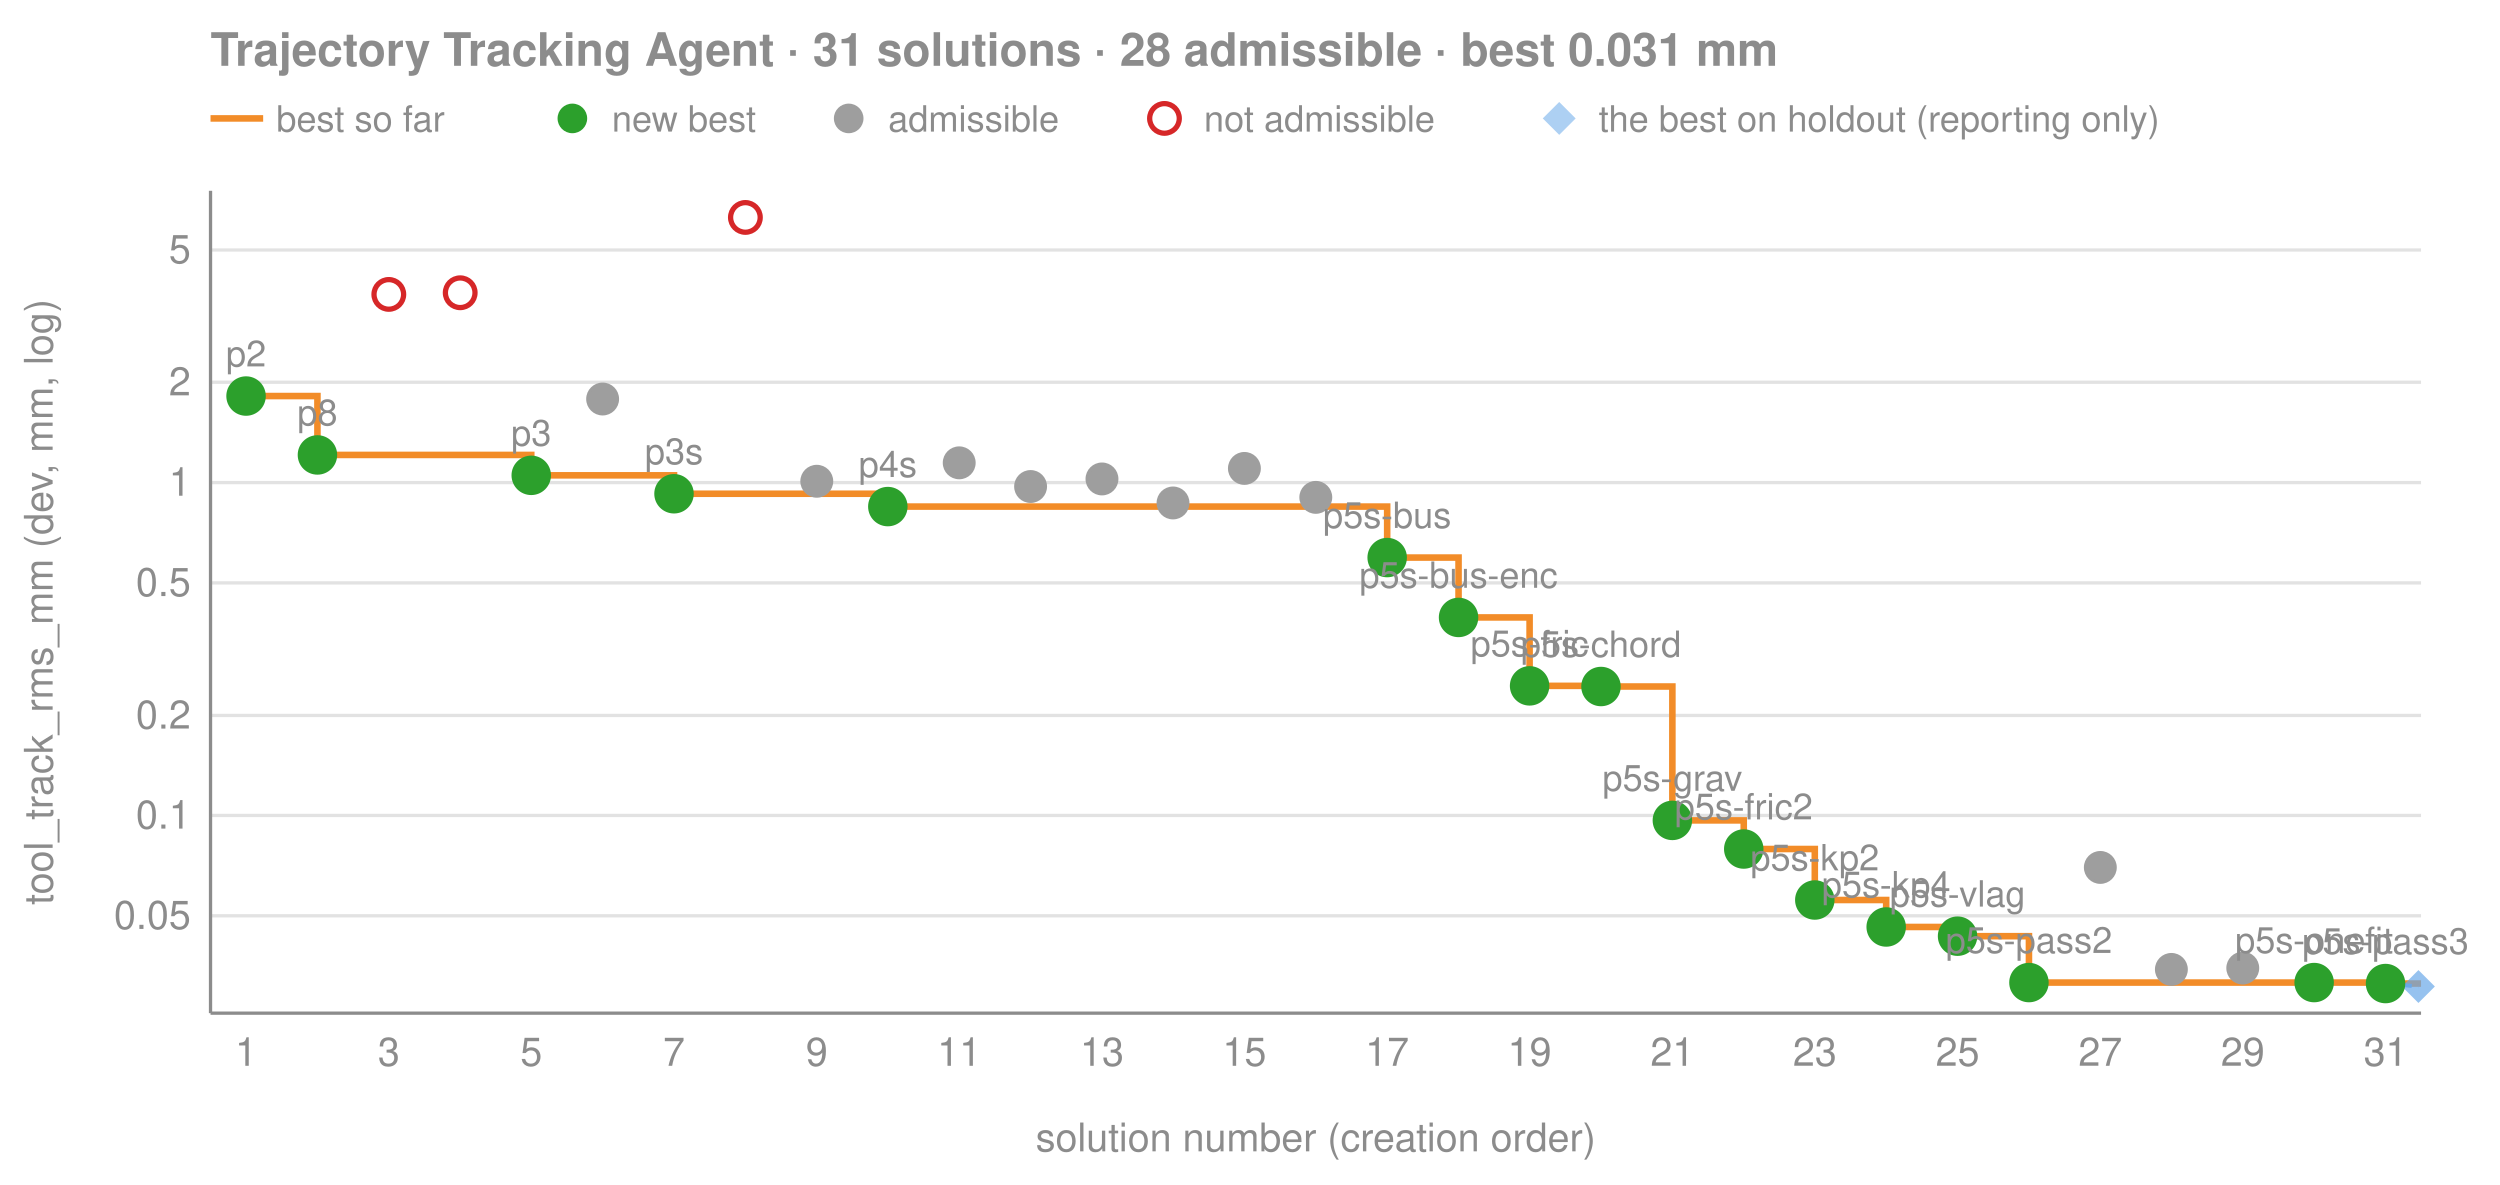
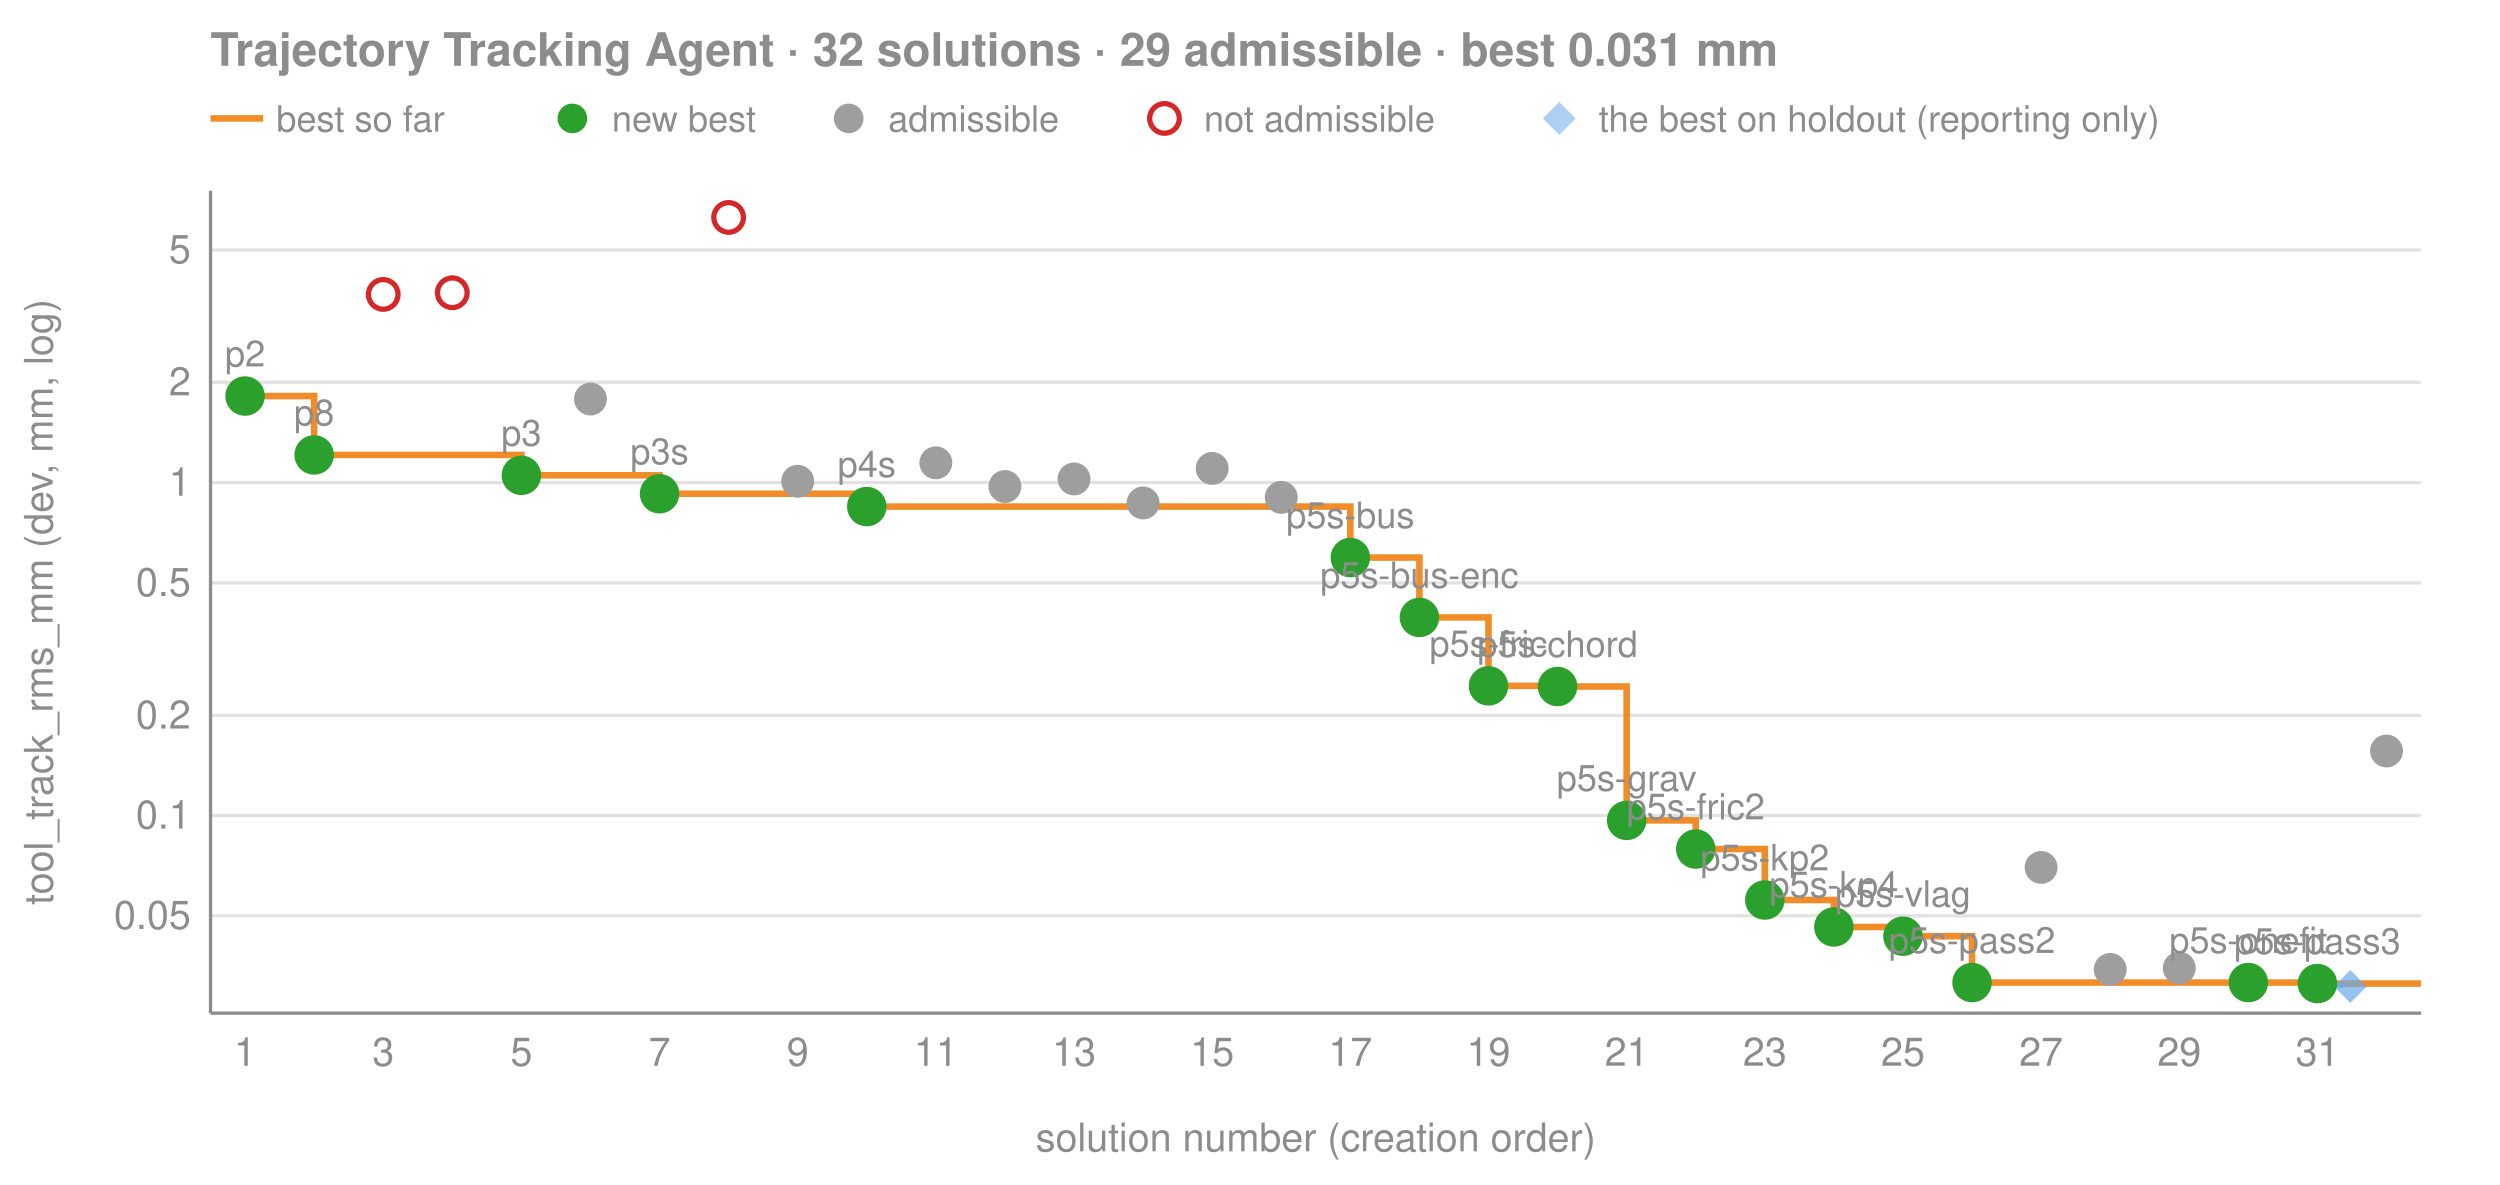
- <svg xmlns="http://www.w3.org/2000/svg" width="760" height="360" viewBox="0 0 760 360" font-family="system-ui, -apple-system, 'Segoe UI', Helvetica, Arial, sans-serif" font-size="12" role="img" aria-label="Trajectory Tracking Agent · 31 solutions · 28 admissible · best 0.031 mm">
-   <text x="64" y="20" fill="#8c8c8c" font-size="14" font-weight="600">Trajectory Tracking Agent · 31 solutions · 28 admissible · best 0.031 mm</text>
+ <svg xmlns="http://www.w3.org/2000/svg" width="760" height="360" viewBox="0 0 760 360" font-family="system-ui, -apple-system, 'Segoe UI', Helvetica, Arial, sans-serif" font-size="12" role="img" aria-label="Trajectory Tracking Agent · 32 solutions · 29 admissible · best 0.031 mm">
+   <text x="64" y="20" fill="#8c8c8c" font-size="14" font-weight="600">Trajectory Tracking Agent · 32 solutions · 29 admissible · best 0.031 mm</text>
  <g stroke="#8c8c8c" stroke-opacity="0.25" stroke-width="1">
    <line x1="64" x2="736" y1="278.4" y2="278.4" />
    <line x1="64" x2="736" y1="247.9" y2="247.9" />
    <line x1="64" x2="736" y1="217.5" y2="217.5" />
    <line x1="64" x2="736" y1="177.2" y2="177.2" />
    <line x1="64" x2="736" y1="146.7" y2="146.7" />
    <line x1="64" x2="736" y1="116.2" y2="116.2" />
    <line x1="64" x2="736" y1="76.0" y2="76.0" />
  </g>
  <g fill="#8c8c8c" text-anchor="end">
    <text x="58" y="282.4">0.05</text>
    <text x="58" y="251.9">0.1</text>
    <text x="58" y="221.5">0.2</text>
    <text x="58" y="181.2">0.5</text>
    <text x="58" y="150.7">1</text>
    <text x="58" y="120.2">2</text>
    <text x="58" y="80.0">5</text>
  </g>
  <g stroke="#8c8c8c" stroke-width="1">
    <line x1="64" x2="64" y1="58" y2="308" />
    <line x1="64" x2="736" y1="308" y2="308" />
  </g>
  <g fill="#8c8c8c" text-anchor="middle">
-     <text x="74.8" y="324">1</text>
-     <text x="118.2" y="324">3</text>
-     <text x="161.5" y="324">5</text>
-     <text x="204.9" y="324">7</text>
-     <text x="248.3" y="324">9</text>
-     <text x="291.6" y="324">11</text>
-     <text x="335.0" y="324">13</text>
-     <text x="378.3" y="324">15</text>
-     <text x="421.7" y="324">17</text>
-     <text x="465.0" y="324">19</text>
-     <text x="508.4" y="324">21</text>
-     <text x="551.7" y="324">23</text>
-     <text x="595.1" y="324">25</text>
-     <text x="638.5" y="324">27</text>
-     <text x="681.8" y="324">29</text>
-     <text x="725.2" y="324">31</text>
+     <text x="74.5" y="324">1</text>
+     <text x="116.5" y="324">3</text>
+     <text x="158.5" y="324">5</text>
+     <text x="200.5" y="324">7</text>
+     <text x="242.5" y="324">9</text>
+     <text x="284.5" y="324">11</text>
+     <text x="326.5" y="324">13</text>
+     <text x="368.5" y="324">15</text>
+     <text x="410.5" y="324">17</text>
+     <text x="452.5" y="324">19</text>
+     <text x="494.5" y="324">21</text>
+     <text x="536.5" y="324">23</text>
+     <text x="578.5" y="324">25</text>
+     <text x="620.5" y="324">27</text>
+     <text x="662.5" y="324">29</text>
+     <text x="704.5" y="324">31</text>
  </g>
  <text x="400.0" y="350" fill="#8c8c8c" text-anchor="middle">solution number (creation order)</text>
  <text transform="translate(16 183.0) rotate(-90)" fill="#8c8c8c" text-anchor="middle">tool_track_rms_mm (dev, mm, log)</text>
-   <path d="M74.8,120.4H96.5V138.3H161.5V144.5H204.9V150.1H269.9V154.0H421.7V169.5H443.4V187.7H465.0V208.5H486.7V208.7H508.4V249.4H530.1V258.1H551.7V273.6H573.4V281.8H595.1V284.6H616.8V298.7H703.5V298.7H725.2V299.0H736.0" fill="none" stroke="#f28c28" stroke-width="2" />
+   <path d="M74.5,120.4H95.5V138.3H158.5V144.5H200.5V150.1H263.5V154.0H410.5V169.5H431.5V187.7H452.5V208.5H473.5V208.7H494.5V249.4H515.5V258.1H536.5V273.6H557.5V281.8H578.5V284.6H599.5V298.7H683.5V298.7H704.5V299.0H736.0" fill="none" stroke="#f28c28" stroke-width="2" />
  <g>
-     <line x1="725.2" y1="299.0" x2="735.2" y2="299.9" stroke="#6aa9e9" stroke-width="1.2" stroke-dasharray="3 2" />
-     <path d="M735.2,294.9l5,5l-5,5l-5,-5z" fill="#6aa9e9" fill-opacity="0.7" />
+     <line x1="704.5" y1="299.0" x2="714.5" y2="299.9" stroke="#6aa9e9" stroke-width="1.2" stroke-dasharray="3 2" />
+     <path d="M714.5,294.9l5,5l-5,5l-5,-5z" fill="#6aa9e9" fill-opacity="0.7" />
  </g>
-   <circle cx="74.8" cy="120.4" r="5.5" fill="#2ca02c" stroke="#2ca02c" />
-   <text x="74.8" y="111.4" fill="#8c8c8c" text-anchor="middle" font-size="11">p2</text>
-   <circle cx="96.5" cy="138.3" r="5.5" fill="#2ca02c" stroke="#2ca02c" />
-   <text x="96.5" y="129.3" fill="#8c8c8c" text-anchor="middle" font-size="11">p8</text>
-   <circle cx="118.2" cy="89.5" r="4.5" fill="none" stroke="#d62728" stroke-width="1.6" />
-   <circle cx="139.9" cy="89.0" r="4.5" fill="none" stroke="#d62728" stroke-width="1.6" />
-   <circle cx="161.5" cy="144.5" r="5.5" fill="#2ca02c" stroke="#2ca02c" />
-   <text x="161.5" y="135.5" fill="#8c8c8c" text-anchor="middle" font-size="11">p3</text>
-   <circle cx="183.2" cy="121.3" r="4.5" fill="#9e9e9e" stroke="#9e9e9e" />
-   <circle cx="204.9" cy="150.1" r="5.5" fill="#2ca02c" stroke="#2ca02c" />
-   <text x="204.9" y="141.1" fill="#8c8c8c" text-anchor="middle" font-size="11">p3s</text>
-   <circle cx="226.6" cy="66.1" r="4.5" fill="none" stroke="#d62728" stroke-width="1.6" />
-   <circle cx="248.3" cy="146.3" r="4.5" fill="#9e9e9e" stroke="#9e9e9e" />
-   <circle cx="269.9" cy="154.0" r="5.5" fill="#2ca02c" stroke="#2ca02c" />
-   <text x="269.9" y="145.0" fill="#8c8c8c" text-anchor="middle" font-size="11">p4s</text>
-   <circle cx="291.6" cy="140.7" r="4.5" fill="#9e9e9e" stroke="#9e9e9e" />
-   <circle cx="313.3" cy="147.9" r="4.5" fill="#9e9e9e" stroke="#9e9e9e" />
-   <circle cx="335.0" cy="145.6" r="4.5" fill="#9e9e9e" stroke="#9e9e9e" />
-   <circle cx="356.6" cy="152.9" r="4.5" fill="#9e9e9e" stroke="#9e9e9e" />
-   <circle cx="378.3" cy="142.4" r="4.5" fill="#9e9e9e" stroke="#9e9e9e" />
-   <circle cx="400.0" cy="151.2" r="4.5" fill="#9e9e9e" stroke="#9e9e9e" />
-   <circle cx="421.7" cy="169.5" r="5.5" fill="#2ca02c" stroke="#2ca02c" />
-   <text x="421.7" y="160.5" fill="#8c8c8c" text-anchor="middle" font-size="11">p5s-bus</text>
-   <circle cx="443.4" cy="187.7" r="5.5" fill="#2ca02c" stroke="#2ca02c" />
-   <text x="443.4" y="178.7" fill="#8c8c8c" text-anchor="middle" font-size="11">p5s-bus-enc</text>
-   <circle cx="465.0" cy="208.5" r="5.5" fill="#2ca02c" stroke="#2ca02c" />
-   <text x="465.0" y="199.5" fill="#8c8c8c" text-anchor="middle" font-size="11">p5s-fric</text>
-   <circle cx="486.7" cy="208.7" r="5.5" fill="#2ca02c" stroke="#2ca02c" />
-   <text x="486.7" y="199.7" fill="#8c8c8c" text-anchor="middle" font-size="11">p5s-chord</text>
-   <circle cx="508.4" cy="249.4" r="5.5" fill="#2ca02c" stroke="#2ca02c" />
-   <text x="508.4" y="240.4" fill="#8c8c8c" text-anchor="middle" font-size="11">p5s-grav</text>
-   <circle cx="530.1" cy="258.1" r="5.5" fill="#2ca02c" stroke="#2ca02c" />
-   <text x="530.1" y="249.1" fill="#8c8c8c" text-anchor="middle" font-size="11">p5s-fric2</text>
-   <circle cx="551.7" cy="273.6" r="5.5" fill="#2ca02c" stroke="#2ca02c" />
-   <text x="551.7" y="264.6" fill="#8c8c8c" text-anchor="middle" font-size="11">p5s-kp2</text>
-   <circle cx="573.4" cy="281.8" r="5.5" fill="#2ca02c" stroke="#2ca02c" />
-   <text x="573.4" y="272.8" fill="#8c8c8c" text-anchor="middle" font-size="11">p5s-kp4</text>
-   <circle cx="595.1" cy="284.6" r="5.5" fill="#2ca02c" stroke="#2ca02c" />
-   <text x="595.1" y="275.6" fill="#8c8c8c" text-anchor="middle" font-size="11">p5s-vlag</text>
-   <circle cx="616.8" cy="298.7" r="5.5" fill="#2ca02c" stroke="#2ca02c" />
-   <text x="616.8" y="289.7" fill="#8c8c8c" text-anchor="middle" font-size="11">p5s-pass2</text>
-   <circle cx="638.5" cy="263.7" r="4.5" fill="#9e9e9e" stroke="#9e9e9e" />
-   <circle cx="660.1" cy="294.7" r="4.5" fill="#9e9e9e" stroke="#9e9e9e" />
-   <circle cx="681.8" cy="294.3" r="4.5" fill="#9e9e9e" stroke="#9e9e9e" />
-   <circle cx="703.5" cy="298.7" r="5.5" fill="#2ca02c" stroke="#2ca02c" />
-   <text x="703.5" y="289.7" fill="#8c8c8c" text-anchor="middle" font-size="11">p5s-onefit</text>
-   <circle cx="725.2" cy="299.0" r="5.5" fill="#2ca02c" stroke="#2ca02c" />
-   <text x="725.2" y="290.0" fill="#8c8c8c" text-anchor="middle" font-size="11">p5s-pass3</text>
+   <circle cx="74.5" cy="120.4" r="5.5" fill="#2ca02c" stroke="#2ca02c" />
+   <text x="74.5" y="111.4" fill="#8c8c8c" text-anchor="middle" font-size="11">p2</text>
+   <circle cx="95.5" cy="138.3" r="5.5" fill="#2ca02c" stroke="#2ca02c" />
+   <text x="95.5" y="129.3" fill="#8c8c8c" text-anchor="middle" font-size="11">p8</text>
+   <circle cx="116.5" cy="89.5" r="4.5" fill="none" stroke="#d62728" stroke-width="1.6" />
+   <circle cx="137.5" cy="89.0" r="4.5" fill="none" stroke="#d62728" stroke-width="1.6" />
+   <circle cx="158.5" cy="144.5" r="5.5" fill="#2ca02c" stroke="#2ca02c" />
+   <text x="158.5" y="135.5" fill="#8c8c8c" text-anchor="middle" font-size="11">p3</text>
+   <circle cx="179.5" cy="121.3" r="4.5" fill="#9e9e9e" stroke="#9e9e9e" />
+   <circle cx="200.5" cy="150.1" r="5.5" fill="#2ca02c" stroke="#2ca02c" />
+   <text x="200.5" y="141.1" fill="#8c8c8c" text-anchor="middle" font-size="11">p3s</text>
+   <circle cx="221.5" cy="66.1" r="4.5" fill="none" stroke="#d62728" stroke-width="1.6" />
+   <circle cx="242.5" cy="146.3" r="4.5" fill="#9e9e9e" stroke="#9e9e9e" />
+   <circle cx="263.5" cy="154.0" r="5.5" fill="#2ca02c" stroke="#2ca02c" />
+   <text x="263.5" y="145.0" fill="#8c8c8c" text-anchor="middle" font-size="11">p4s</text>
+   <circle cx="284.5" cy="140.7" r="4.5" fill="#9e9e9e" stroke="#9e9e9e" />
+   <circle cx="305.5" cy="147.9" r="4.5" fill="#9e9e9e" stroke="#9e9e9e" />
+   <circle cx="326.5" cy="145.6" r="4.5" fill="#9e9e9e" stroke="#9e9e9e" />
+   <circle cx="347.5" cy="152.9" r="4.5" fill="#9e9e9e" stroke="#9e9e9e" />
+   <circle cx="368.5" cy="142.4" r="4.5" fill="#9e9e9e" stroke="#9e9e9e" />
+   <circle cx="389.5" cy="151.2" r="4.5" fill="#9e9e9e" stroke="#9e9e9e" />
+   <circle cx="410.5" cy="169.5" r="5.5" fill="#2ca02c" stroke="#2ca02c" />
+   <text x="410.5" y="160.5" fill="#8c8c8c" text-anchor="middle" font-size="11">p5s-bus</text>
+   <circle cx="431.5" cy="187.7" r="5.5" fill="#2ca02c" stroke="#2ca02c" />
+   <text x="431.5" y="178.7" fill="#8c8c8c" text-anchor="middle" font-size="11">p5s-bus-enc</text>
+   <circle cx="452.5" cy="208.5" r="5.5" fill="#2ca02c" stroke="#2ca02c" />
+   <text x="452.5" y="199.5" fill="#8c8c8c" text-anchor="middle" font-size="11">p5s-fric</text>
+   <circle cx="473.5" cy="208.7" r="5.5" fill="#2ca02c" stroke="#2ca02c" />
+   <text x="473.5" y="199.7" fill="#8c8c8c" text-anchor="middle" font-size="11">p5s-chord</text>
+   <circle cx="494.5" cy="249.4" r="5.5" fill="#2ca02c" stroke="#2ca02c" />
+   <text x="494.5" y="240.4" fill="#8c8c8c" text-anchor="middle" font-size="11">p5s-grav</text>
+   <circle cx="515.5" cy="258.1" r="5.5" fill="#2ca02c" stroke="#2ca02c" />
+   <text x="515.5" y="249.1" fill="#8c8c8c" text-anchor="middle" font-size="11">p5s-fric2</text>
+   <circle cx="536.5" cy="273.6" r="5.5" fill="#2ca02c" stroke="#2ca02c" />
+   <text x="536.5" y="264.6" fill="#8c8c8c" text-anchor="middle" font-size="11">p5s-kp2</text>
+   <circle cx="557.5" cy="281.8" r="5.5" fill="#2ca02c" stroke="#2ca02c" />
+   <text x="557.5" y="272.8" fill="#8c8c8c" text-anchor="middle" font-size="11">p5s-kp4</text>
+   <circle cx="578.5" cy="284.6" r="5.5" fill="#2ca02c" stroke="#2ca02c" />
+   <text x="578.5" y="275.6" fill="#8c8c8c" text-anchor="middle" font-size="11">p5s-vlag</text>
+   <circle cx="599.5" cy="298.7" r="5.5" fill="#2ca02c" stroke="#2ca02c" />
+   <text x="599.5" y="289.7" fill="#8c8c8c" text-anchor="middle" font-size="11">p5s-pass2</text>
+   <circle cx="620.5" cy="263.7" r="4.5" fill="#9e9e9e" stroke="#9e9e9e" />
+   <circle cx="641.5" cy="294.7" r="4.5" fill="#9e9e9e" stroke="#9e9e9e" />
+   <circle cx="662.5" cy="294.3" r="4.5" fill="#9e9e9e" stroke="#9e9e9e" />
+   <circle cx="683.5" cy="298.7" r="5.5" fill="#2ca02c" stroke="#2ca02c" />
+   <text x="683.5" y="289.7" fill="#8c8c8c" text-anchor="middle" font-size="11">p5s-onefit</text>
+   <circle cx="704.5" cy="299.0" r="5.5" fill="#2ca02c" stroke="#2ca02c" />
+   <text x="704.5" y="290.0" fill="#8c8c8c" text-anchor="middle" font-size="11">p5s-pass3</text>
+   <circle cx="725.5" cy="228.3" r="4.5" fill="#9e9e9e" stroke="#9e9e9e" />
  <line x1="64" x2="80" y1="36" y2="36" stroke="#f28c28" stroke-width="2" />
  <text x="84" y="40" fill="#8c8c8c" font-size="11">best so far</text>
  <circle cx="174" cy="36" r="4.5" fill="#2ca02c" />
  <text x="186" y="40" fill="#8c8c8c" font-size="11">new best</text>
  <circle cx="258" cy="36" r="4.5" fill="#9e9e9e" />
  <text x="270" y="40" fill="#8c8c8c" font-size="11">admissible</text>
  <circle cx="354" cy="36" r="4.5" fill="none" stroke="#d62728" stroke-width="1.6" />
  <text x="366" y="40" fill="#8c8c8c" font-size="11">not admissible</text>
  <path d="M474,31l5,5l-5,5l-5,-5z" fill="#6aa9e9" fill-opacity="0.55" />
  <text x="486" y="40" fill="#8c8c8c" font-size="11">the best on holdout (reporting only)</text>
</svg>
